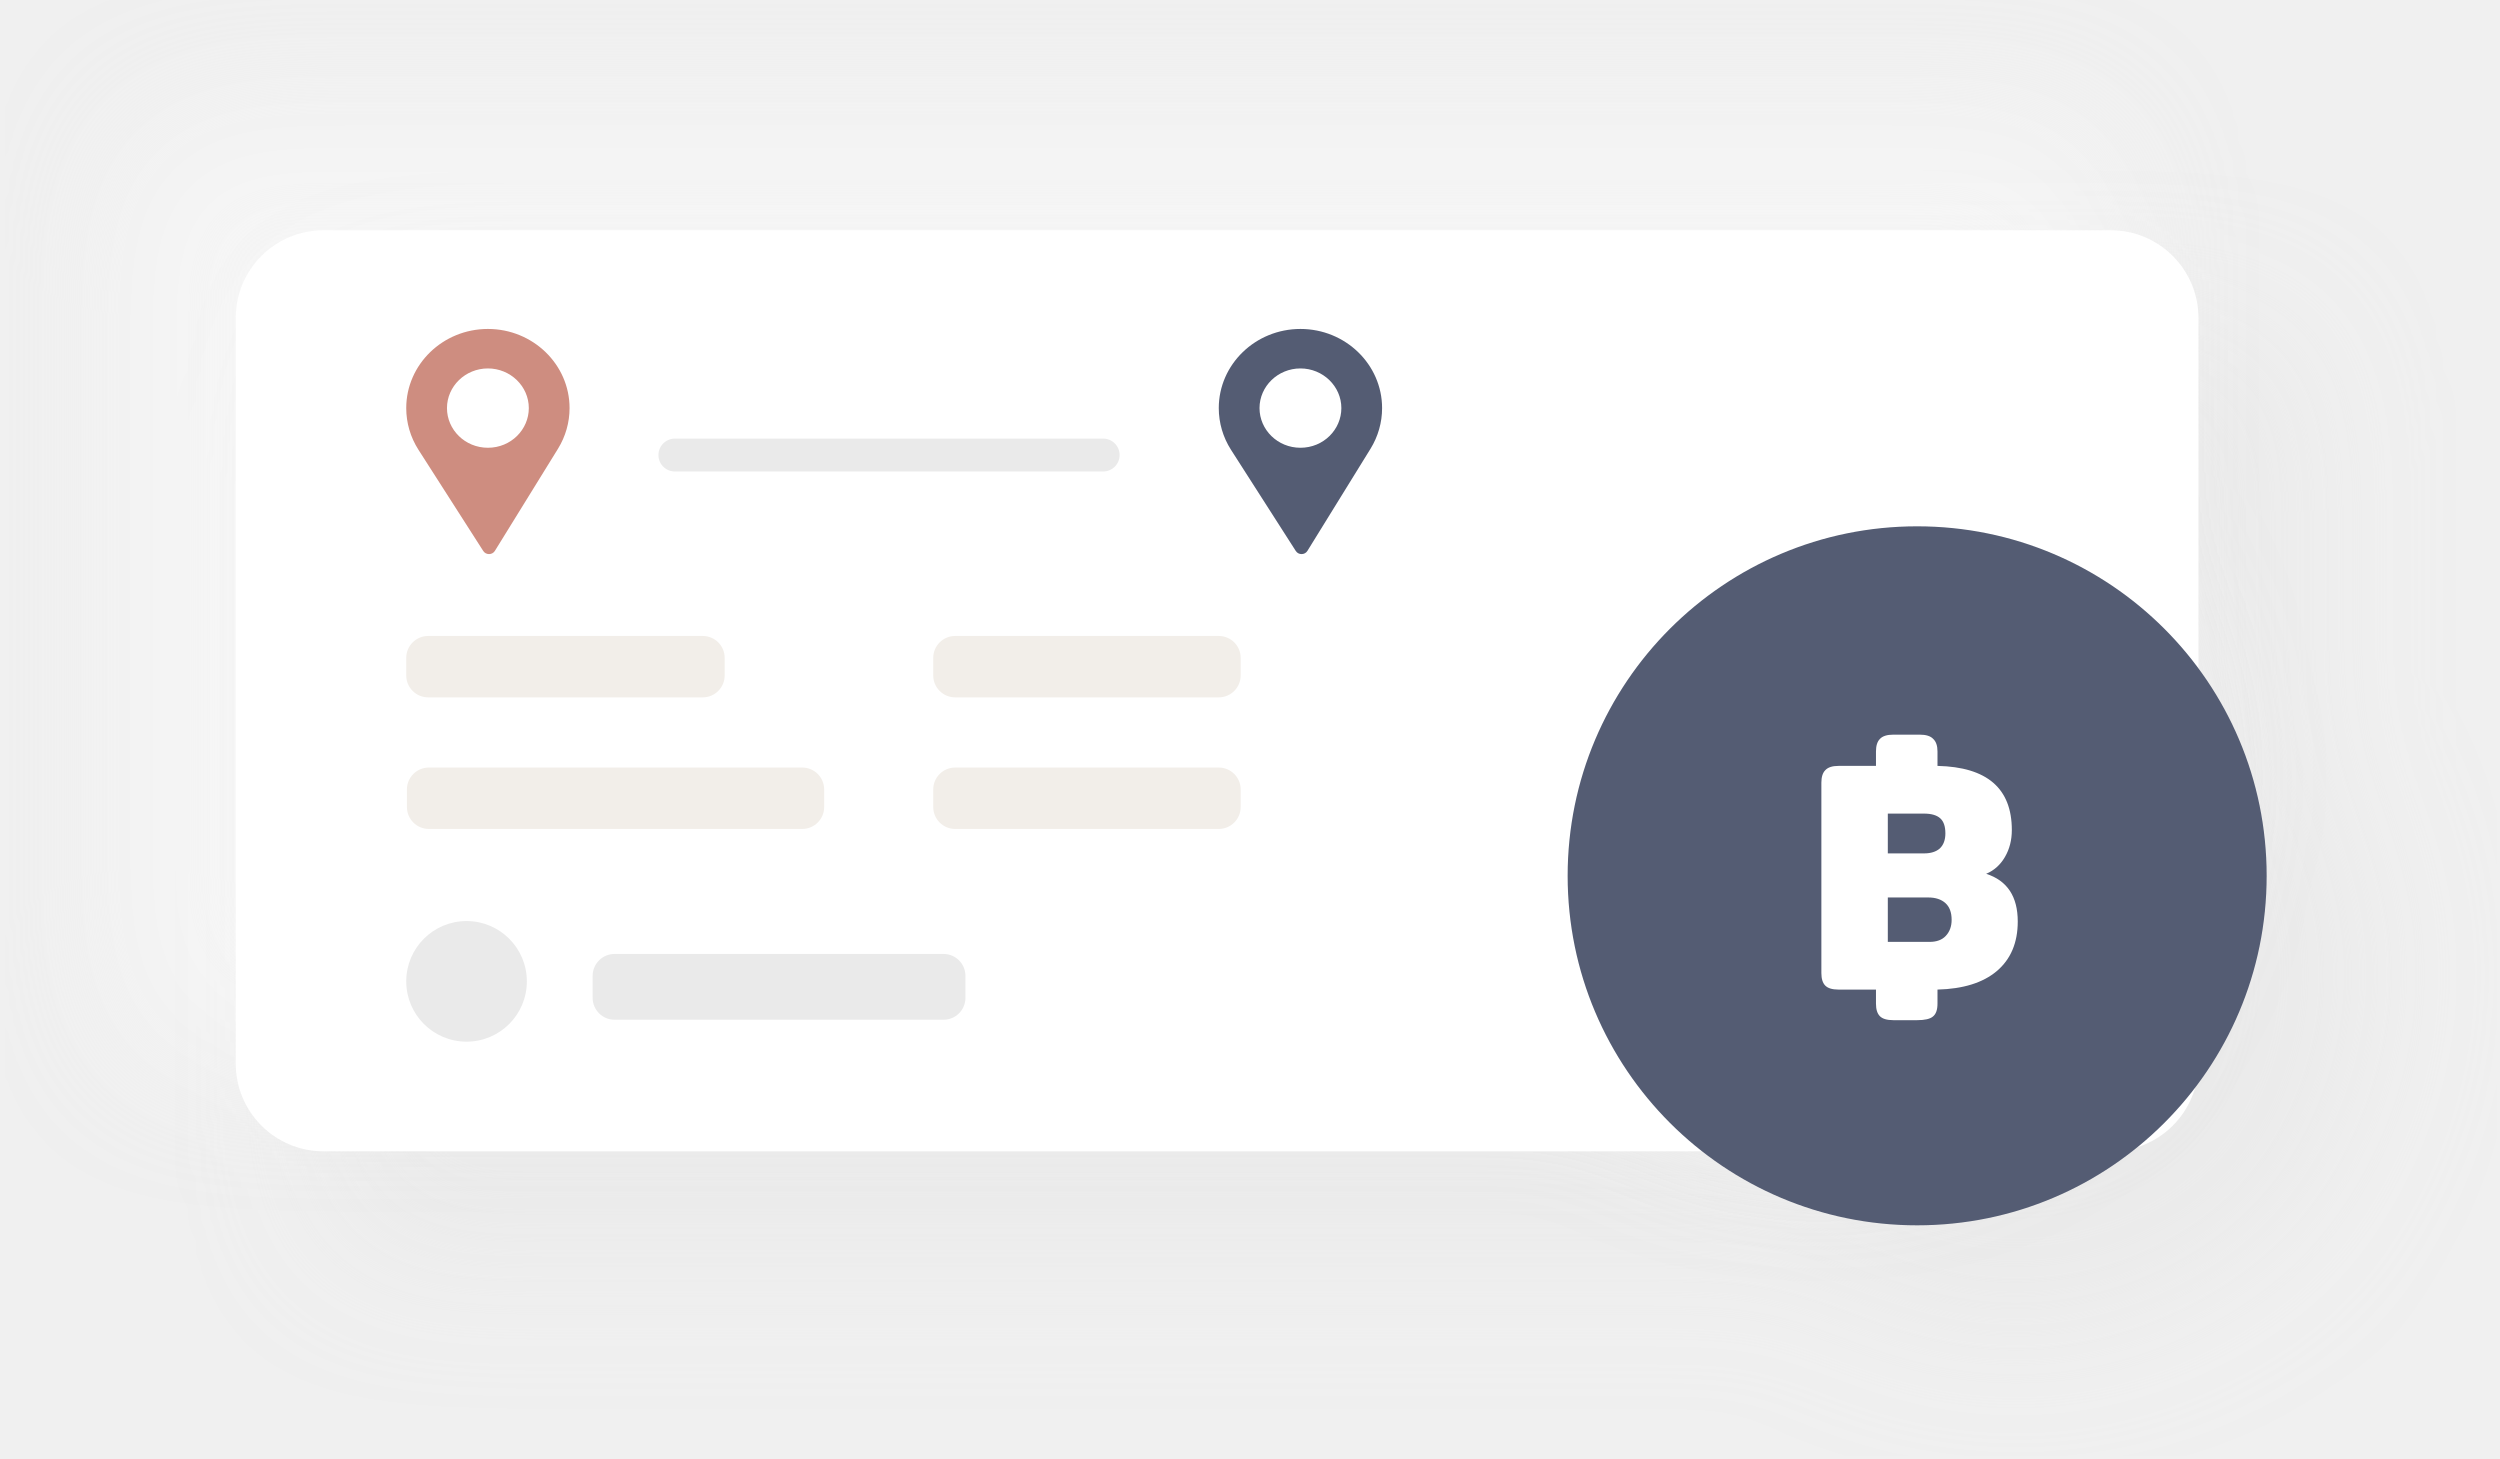
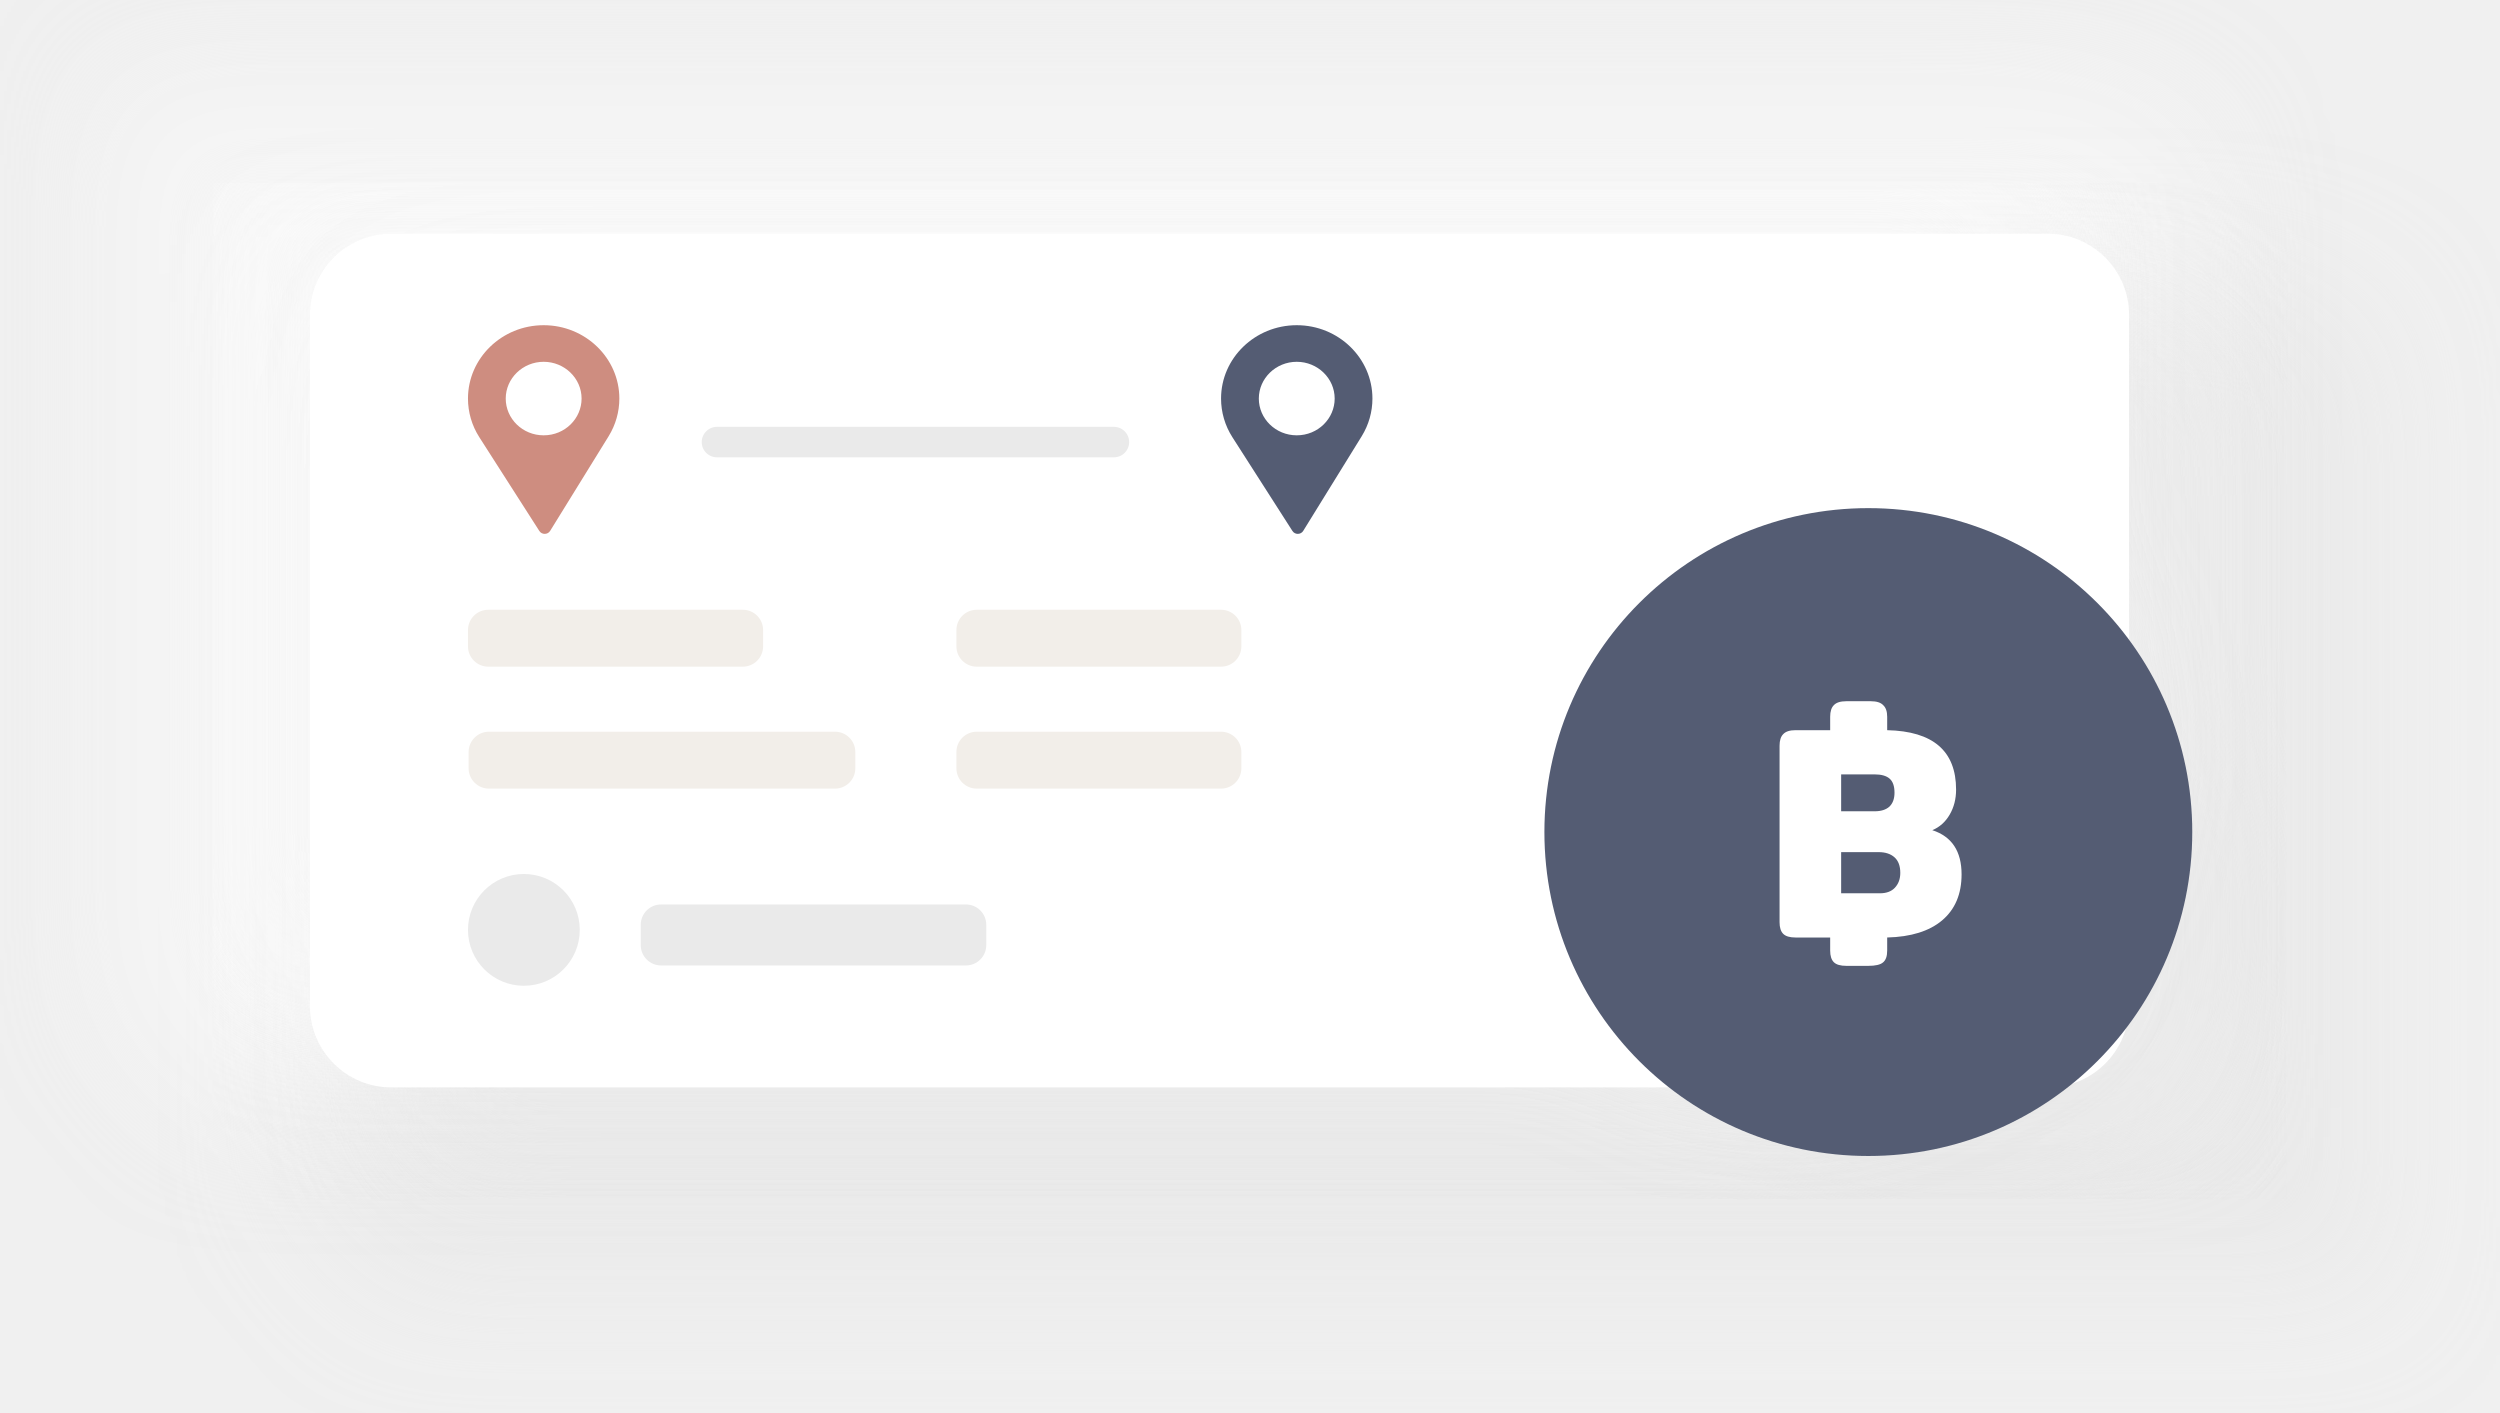
- <svg xmlns="http://www.w3.org/2000/svg" width="228" height="133" viewBox="0 0 228 133" fill="none">
+ <svg xmlns="http://www.w3.org/2000/svg" width="246" height="139" viewBox="0 0 246 139" fill="none">
  <g filter="url(#filter0_dd)">
-     <rect x="21.5" y="21" width="179" height="84" rx="8" fill="white" />
-     <path d="M44.496 30C40.39 30 37.049 33.238 37.049 37.219C37.049 38.563 37.433 39.876 38.16 41.014L44.072 50.249C44.317 50.633 44.895 50.627 45.133 50.24L50.894 40.917C51.58 39.802 51.944 38.523 51.944 37.219C51.944 33.238 48.603 30 44.496 30ZM44.496 40.836C42.413 40.836 40.764 39.193 40.764 37.219C40.764 35.228 42.443 33.601 44.496 33.601C46.55 33.601 48.228 35.228 48.228 37.219C48.228 39.175 46.601 40.836 44.496 40.836Z" fill="#CE8D80" />
-     <path d="M118.6 30C114.493 30 111.152 33.238 111.152 37.219C111.152 38.563 111.537 39.876 112.263 41.014L118.176 50.249C118.421 50.633 118.999 50.627 119.236 50.24L124.997 40.917C125.683 39.802 126.047 38.523 126.047 37.219C126.047 33.238 122.706 30 118.6 30ZM118.6 40.836C116.517 40.836 114.868 39.193 114.868 37.219C114.868 35.228 116.546 33.601 118.6 33.601C120.653 33.601 122.332 35.228 122.332 37.219C122.332 39.175 120.705 40.836 118.6 40.836Z" fill="#545C73" />
-     <line x1="61.549" y1="41.5" x2="100.608" y2="41.5" stroke="#EAEAEA" stroke-width="3" stroke-linecap="round" />
-     <rect x="37.049" y="58" width="29.041" height="5.6" rx="2" fill="#F2EEE9" />
-     <rect x="54.049" y="87" width="34" height="6" rx="2" fill="#EAEAEA" />
-     <rect x="85.111" y="58" width="28.039" height="5.6" rx="2" fill="#F2EEE9" />
-     <rect x="85.111" y="70" width="28.039" height="5.6" rx="2" fill="#F2EEE9" />
-     <rect x="37.111" y="70" width="38.053" height="5.6" rx="2" fill="#F2EEE9" />
-     <circle cx="42.549" cy="89.5" r="5.5" fill="#EAEAEA" />
-     <path d="M206.719 79.875C206.719 97.479 192.448 111.75 174.844 111.75C157.24 111.75 142.969 97.479 142.969 79.875C142.969 62.271 157.24 48 174.844 48C192.448 48 206.719 62.271 206.719 79.875Z" fill="#545C73" />
-     <path d="M172.679 93.04C172.099 93.04 171.689 92.92 171.449 92.68C171.209 92.44 171.089 92.06 171.089 91.54V90.25H167.669C167.109 90.25 166.709 90.13 166.469 89.89C166.229 89.65 166.109 89.27 166.109 88.75V71.38C166.109 70.86 166.229 70.48 166.469 70.24C166.709 69.98 167.109 69.85 167.669 69.85H171.089V68.53C171.089 68.01 171.209 67.63 171.449 67.39C171.689 67.13 172.099 67 172.679 67H175.079C175.659 67 176.069 67.13 176.309 67.39C176.569 67.63 176.699 68.01 176.699 68.53V69.85C181.219 69.95 183.479 71.9 183.479 75.7C183.479 76.62 183.269 77.44 182.849 78.16C182.429 78.88 181.859 79.39 181.139 79.69C183.059 80.31 184.019 81.76 184.019 84.04C184.019 85.98 183.379 87.49 182.099 88.57C180.839 89.63 179.039 90.19 176.699 90.25V91.54C176.699 92.1 176.559 92.49 176.279 92.71C176.019 92.93 175.539 93.04 174.839 93.04H172.679ZM175.469 77.83C176.089 77.83 176.569 77.68 176.909 77.38C177.249 77.06 177.419 76.6 177.419 76C177.419 75.36 177.259 74.9 176.939 74.62C176.619 74.34 176.129 74.2 175.469 74.2H172.169V77.83H175.469ZM175.979 85.9C176.619 85.9 177.109 85.72 177.449 85.36C177.809 84.98 177.989 84.49 177.989 83.89C177.989 83.21 177.799 82.7 177.419 82.36C177.039 82.02 176.519 81.85 175.859 81.85H172.169V85.9H175.979Z" fill="white" />
+     <g clip-path="url(#clip0)">
+       <g filter="url(#filter1_dd)">
+         <rect x="30.5" y="23" width="179" height="84" rx="8" fill="white" />
+         <path d="M53.496 32C49.39 32 46.049 35.238 46.049 39.219C46.049 40.563 46.433 41.876 47.16 43.014L53.072 52.249C53.317 52.633 53.895 52.627 54.133 52.24L59.894 42.917C60.58 41.802 60.944 40.523 60.944 39.219C60.944 35.238 57.603 32 53.496 32ZM53.496 42.836C51.413 42.836 49.764 41.193 49.764 39.219C49.764 37.228 51.443 35.601 53.496 35.601C55.55 35.601 57.228 37.228 57.228 39.219C57.228 41.175 55.601 42.836 53.496 42.836Z" fill="#CE8D80" />
+         <path d="M127.6 32C123.493 32 120.152 35.238 120.152 39.219C120.152 40.563 120.537 41.876 121.263 43.014L127.176 52.249C127.421 52.633 127.999 52.627 128.236 52.24L133.997 42.917C134.683 41.802 135.047 40.523 135.047 39.219C135.047 35.238 131.706 32 127.6 32ZM127.6 42.836C125.517 42.836 123.868 41.193 123.868 39.219C123.868 37.228 125.546 35.601 127.6 35.601C129.653 35.601 131.332 37.228 131.332 39.219C131.332 41.175 129.705 42.836 127.6 42.836Z" fill="#545C73" />
+         <line x1="70.549" y1="43.5" x2="109.608" y2="43.5" stroke="#EAEAEA" stroke-width="3" stroke-linecap="round" />
+         <rect x="46.049" y="60" width="29.041" height="5.6" rx="2" fill="#F2EEE9" />
+         <rect x="63.049" y="89" width="34" height="6" rx="2" fill="#EAEAEA" />
+         <rect x="94.111" y="60" width="28.039" height="5.6" rx="2" fill="#F2EEE9" />
+         <rect x="94.111" y="72" width="28.039" height="5.6" rx="2" fill="#F2EEE9" />
+         <rect x="46.111" y="72" width="38.053" height="5.6" rx="2" fill="#F2EEE9" />
+         <circle cx="51.549" cy="91.5" r="5.5" fill="#EAEAEA" />
+         <path d="M215.719 81.875C215.719 99.479 201.448 113.75 183.844 113.75C166.24 113.75 151.969 99.479 151.969 81.875C151.969 64.271 166.24 50 183.844 50C201.448 50 215.719 64.271 215.719 81.875Z" fill="#545C73" />
+         <path d="M181.679 95.04C181.099 95.04 180.689 94.92 180.449 94.68C180.209 94.44 180.089 94.06 180.089 93.54V92.25H176.669C176.109 92.25 175.709 92.13 175.469 91.89C175.229 91.65 175.109 91.27 175.109 90.75V73.38C175.109 72.86 175.229 72.48 175.469 72.24C175.709 71.98 176.109 71.85 176.669 71.85H180.089V70.53C180.089 70.01 180.209 69.63 180.449 69.39C180.689 69.13 181.099 69 181.679 69H184.079C184.659 69 185.069 69.13 185.309 69.39C185.569 69.63 185.699 70.01 185.699 70.53V71.85C190.219 71.95 192.479 73.9 192.479 77.7C192.479 78.62 192.269 79.44 191.849 80.16C191.429 80.88 190.859 81.39 190.139 81.69C192.059 82.31 193.019 83.76 193.019 86.04C193.019 87.98 192.379 89.49 191.099 90.57C189.839 91.63 188.039 92.19 185.699 92.25V93.54C185.699 94.1 185.559 94.49 185.279 94.71C185.019 94.93 184.539 95.04 183.839 95.04H181.679ZM184.469 79.83C185.089 79.83 185.569 79.68 185.909 79.38C186.249 79.06 186.419 78.6 186.419 78C186.419 77.36 186.259 76.9 185.939 76.62C185.619 76.34 185.129 76.2 184.469 76.2H181.169V79.83H184.469ZM184.979 87.9C185.619 87.9 186.109 87.72 186.449 87.36C186.809 86.98 186.989 86.49 186.989 85.89C186.989 85.21 186.799 84.7 186.419 84.36C186.039 84.02 185.519 83.85 184.859 83.85H181.169V87.9H184.979Z" fill="white" />
+       </g>
+     </g>
  </g>
  <defs>
-     <filter id="filter0_dd" x="0.5" y="0" width="227.219" height="132.75" filterUnits="userSpaceOnUse" color-interpolation-filters="sRGB">
+     <filter id="filter0_dd" x="0" y="-3" width="246" height="142" filterUnits="userSpaceOnUse" color-interpolation-filters="sRGB">
      <feFlood flood-opacity="0" result="BackgroundImageFix" />
      <feColorMatrix in="SourceAlpha" type="matrix" values="0 0 0 0 0 0 0 0 0 0 0 0 0 0 0 0 0 0 127 0" />
      <feOffset dx="9" dy="9" />
      <feGaussianBlur stdDeviation="6" />
      <feColorMatrix type="matrix" values="0 0 0 0 0.9 0 0 0 0 0.9 0 0 0 0 0.9 0 0 0 0.5 0" />
      <feBlend mode="normal" in2="BackgroundImageFix" result="effect1_dropShadow" />
      <feColorMatrix in="SourceAlpha" type="matrix" values="0 0 0 0 0 0 0 0 0 0 0 0 0 0 0 0 0 0 127 0" />
      <feOffset dx="-9" dy="-9" />
      <feGaussianBlur stdDeviation="6" />
      <feColorMatrix type="matrix" values="0 0 0 0 0.99 0 0 0 0 0.99 0 0 0 0 0.99 0 0 0 0.5 0" />
      <feBlend mode="normal" in2="effect1_dropShadow" result="effect2_dropShadow" />
      <feBlend mode="normal" in="SourceGraphic" in2="effect2_dropShadow" result="shape" />
    </filter>
+     <filter id="filter1_dd" x="9.5" y="2" width="227.219" height="132.75" filterUnits="userSpaceOnUse" color-interpolation-filters="sRGB">
+       <feFlood flood-opacity="0" result="BackgroundImageFix" />
+       <feColorMatrix in="SourceAlpha" type="matrix" values="0 0 0 0 0 0 0 0 0 0 0 0 0 0 0 0 0 0 127 0" />
+       <feOffset dx="9" dy="9" />
+       <feGaussianBlur stdDeviation="6" />
+       <feColorMatrix type="matrix" values="0 0 0 0 0.9 0 0 0 0 0.9 0 0 0 0 0.9 0 0 0 0.5 0" />
+       <feBlend mode="normal" in2="BackgroundImageFix" result="effect1_dropShadow" />
+       <feColorMatrix in="SourceAlpha" type="matrix" values="0 0 0 0 0 0 0 0 0 0 0 0 0 0 0 0 0 0 127 0" />
+       <feOffset dx="-9" dy="-9" />
+       <feGaussianBlur stdDeviation="6" />
+       <feColorMatrix type="matrix" values="0 0 0 0 0.99 0 0 0 0 0.99 0 0 0 0 0.99 0 0 0 0.5 0" />
+       <feBlend mode="normal" in2="effect1_dropShadow" result="effect2_dropShadow" />
+       <feBlend mode="normal" in="SourceGraphic" in2="effect2_dropShadow" result="shape" />
+     </filter>
+     <clipPath id="clip0">
+       <rect x="21" y="18" width="204" height="100" fill="white" />
+     </clipPath>
  </defs>
</svg>
